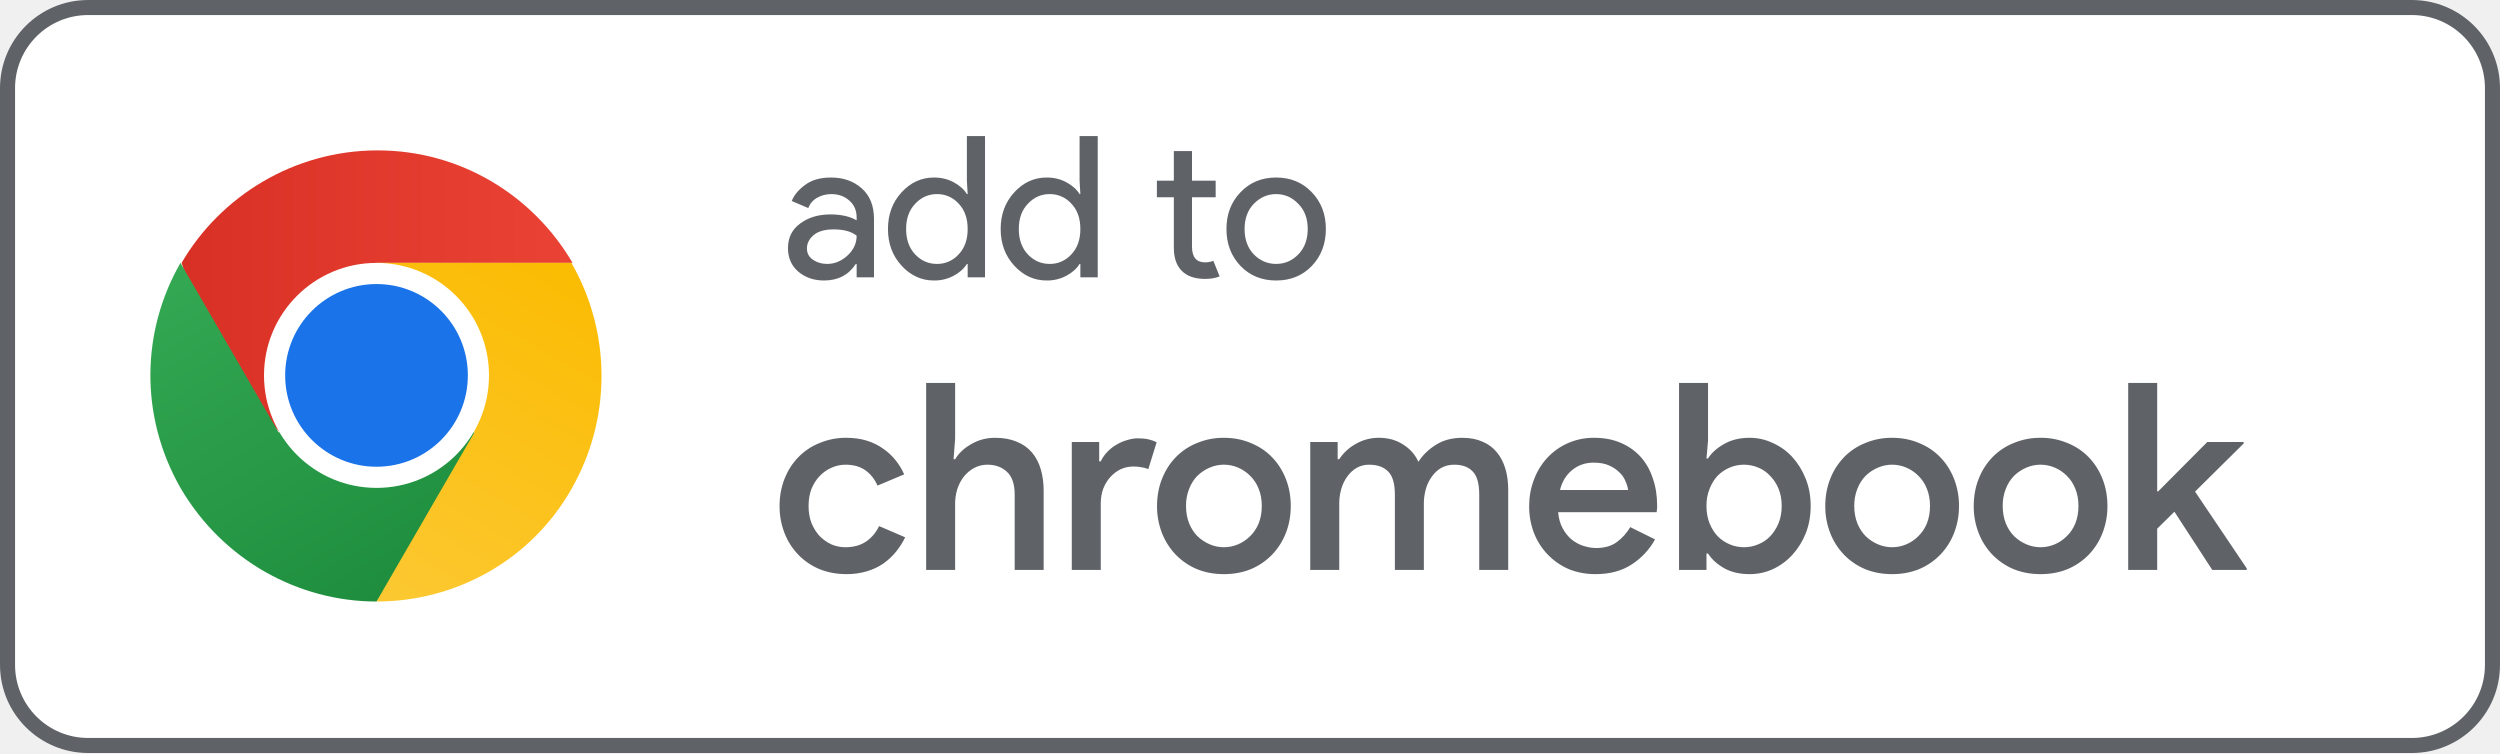
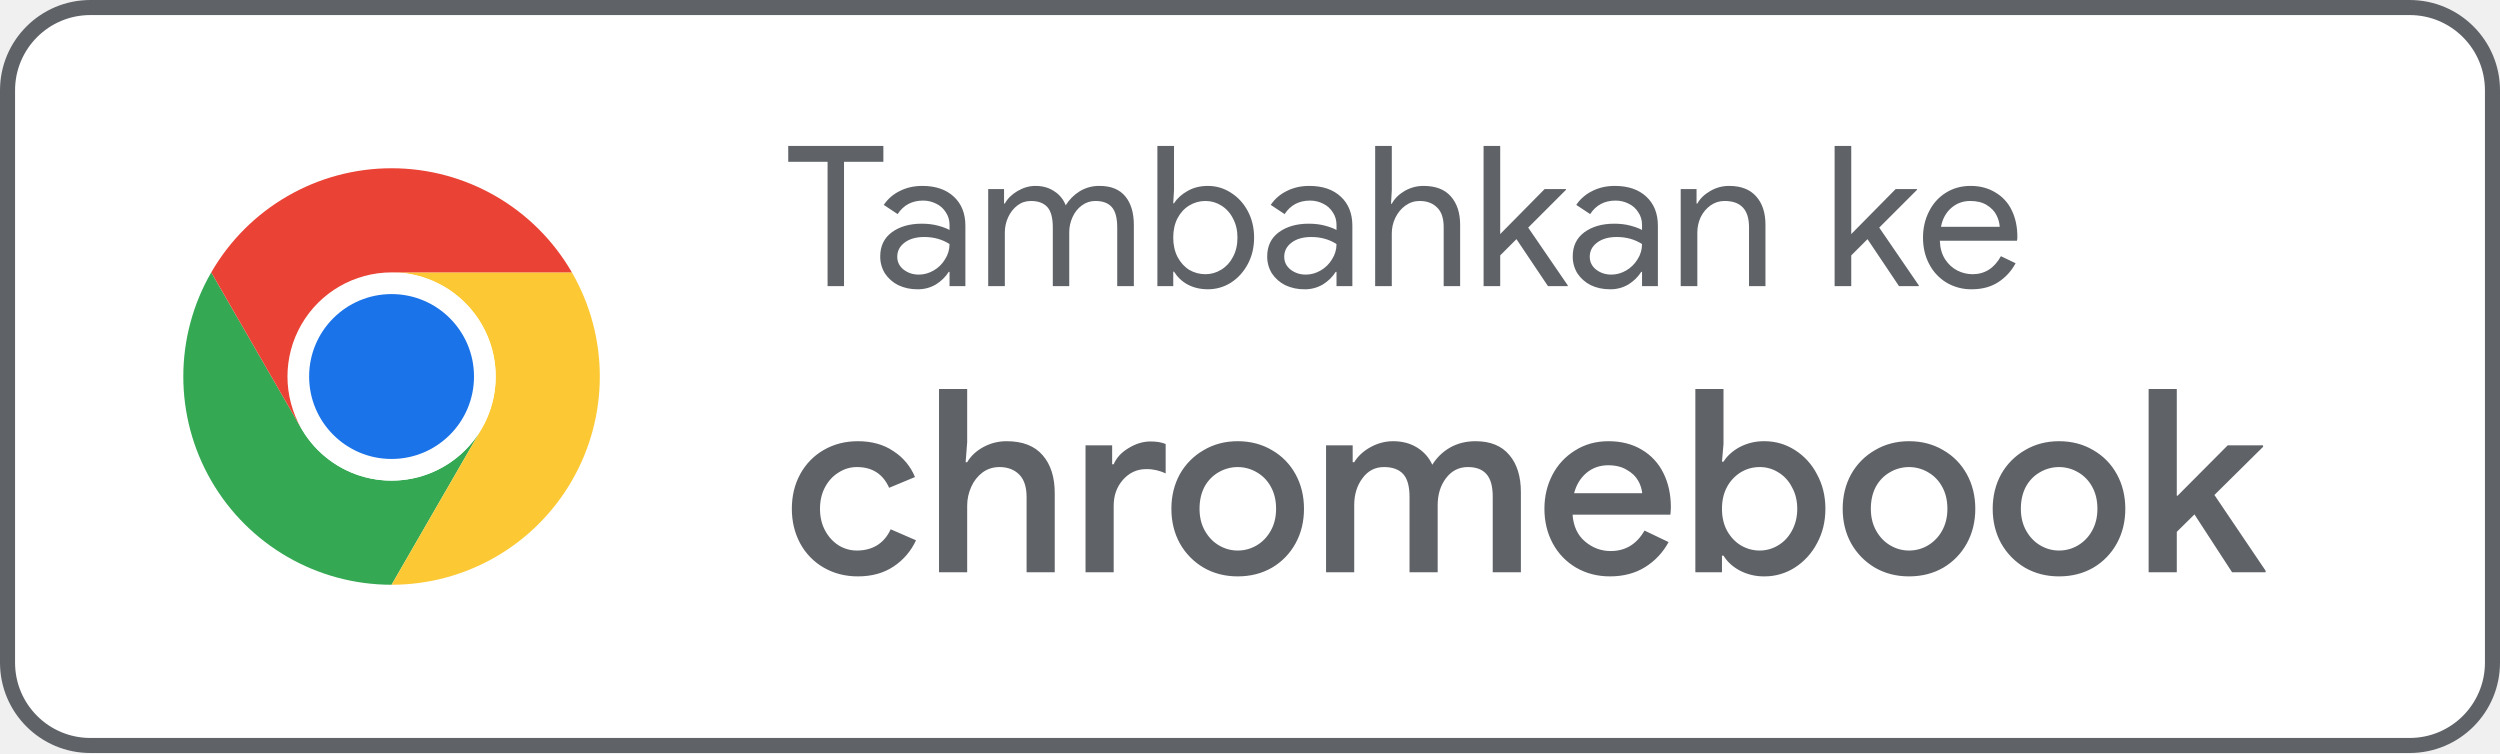
<svg xmlns="http://www.w3.org/2000/svg" width="166" height="50" fill="none">
-   <g clip-path="url(#a)">
-     <path fill="#fff" d="M0 5.85A5.85 5.85 0 0 1 5.85 0h154.3A5.85 5.85 0 0 1 166 5.85v38.3a5.85 5.85 0 0 1-5.85 5.85H5.85A5.85 5.85 0 0 1 0 44.15V5.85Z" />
-     <path fill="#5F6368" fill-rule="evenodd" d="M160.15 1H5.85A4.85 4.85 0 0 0 1 5.85v38.3A4.85 4.85 0 0 0 5.85 49h154.3a4.85 4.85 0 0 0 4.85-4.85V5.85A4.85 4.85 0 0 0 160.15 1ZM5.85 0A5.85 5.85 0 0 0 0 5.85v38.3A5.85 5.85 0 0 0 5.85 50h154.3a5.85 5.85 0 0 0 5.85-5.85V5.85A5.85 5.85 0 0 0 160.15 0H5.85Z" clip-rule="evenodd" />
-     <path fill="#5F6368" d="M82.366 12.77c.62-.655 1.41-.983 2.37-.983.961 0 1.752.328 2.372.983.62.646.93 1.458.93 2.436s-.31 1.795-.93 2.45c-.62.646-1.41.969-2.371.969-.96 0-1.751-.323-2.371-.97-.62-.654-.93-1.47-.93-2.449 0-.978.31-1.79.93-2.436Zm.89 4.126c.42.419.913.628 1.48.628.568 0 1.057-.209 1.468-.628.419-.428.629-.991.629-1.69 0-.698-.21-1.257-.63-1.676-.41-.428-.899-.642-1.466-.642-.568 0-1.061.214-1.48.642-.41.419-.616.978-.616 1.676 0 .699.205 1.262.616 1.69ZM80.013 18.52c-.672 0-1.188-.179-1.546-.537-.349-.358-.524-.864-.524-1.52v-3.366h-1.126v-1.1h1.126v-1.965h1.206v1.965h1.571v1.1h-1.572v3.275c0 .698.289 1.048.865 1.048.218 0 .402-.035.55-.105l.42 1.035c-.263.113-.586.17-.97.17ZM69.496 18.625c-.83 0-1.545-.328-2.148-.983-.602-.654-.904-1.467-.904-2.436 0-.97.302-1.781.904-2.436.603-.655 1.319-.983 2.148-.983.49 0 .926.105 1.31.315.393.21.686.471.878.786h.052l-.052-.891v-2.96h1.205v9.378h-1.153v-.89h-.052c-.192.314-.485.576-.878.785a2.69 2.69 0 0 1-1.31.315Zm.197-1.1a1.9 1.9 0 0 0 1.44-.63c.402-.418.603-.982.603-1.689 0-.707-.2-1.27-.602-1.69a1.9 1.9 0 0 0-1.441-.628c-.56 0-1.04.214-1.441.642-.402.419-.603.978-.603 1.676 0 .699.201 1.262.603 1.69.402.419.882.628 1.44.628ZM62.013 18.625c-.83 0-1.545-.328-2.148-.983-.603-.654-.904-1.467-.904-2.436 0-.97.301-1.781.904-2.436.602-.655 1.319-.983 2.148-.983.49 0 .926.105 1.31.315.393.21.685.471.878.786h.052l-.052-.891v-2.96h1.205v9.378h-1.153v-.89h-.052c-.192.314-.485.576-.878.785a2.69 2.69 0 0 1-1.31.315Zm.197-1.1a1.9 1.9 0 0 0 1.44-.63c.402-.418.603-.982.603-1.689 0-.707-.2-1.27-.602-1.69a1.9 1.9 0 0 0-1.441-.628c-.56 0-1.04.214-1.441.642-.402.419-.603.978-.603 1.676 0 .699.201 1.262.603 1.69.401.419.882.628 1.44.628ZM54.72 18.625c-.682 0-1.254-.197-1.716-.59-.455-.393-.682-.912-.682-1.558 0-.699.271-1.245.813-1.638.54-.401 1.209-.602 2.004-.602.707 0 1.288.13 1.742.393v-.184c0-.471-.162-.847-.485-1.126-.323-.288-.72-.432-1.192-.432-.35 0-.668.083-.956.248a1.29 1.29 0 0 0-.576.682l-1.1-.472c.148-.384.44-.738.877-1.06.437-.333 1.013-.499 1.729-.499.82 0 1.502.24 2.043.72.542.481.812 1.158.812 2.031v3.877h-1.152v-.89h-.053c-.48.733-1.183 1.1-2.109 1.1Zm.196-1.1c.498 0 .947-.184 1.349-.55.41-.376.616-.817.616-1.324-.34-.279-.852-.419-1.533-.419-.585 0-1.026.127-1.323.38-.297.253-.445.55-.445.89 0 .315.135.564.406.748.27.183.58.274.93.274ZM141.312 25.428h1.925v7.197h.069l3.26-3.278h2.411v.104l-3.226 3.191 3.434 5.099v.104h-2.289l-2.515-3.867-1.144 1.127v2.74h-1.925V25.428ZM135.494 29.07a4.51 4.51 0 0 1 1.786.347c.544.22 1.012.531 1.405.936s.7.884.919 1.44c.22.554.33 1.156.33 1.803a4.85 4.85 0 0 1-.33 1.804 4.314 4.314 0 0 1-.919 1.439 4.252 4.252 0 0 1-1.405.954c-.543.22-1.138.33-1.786.33-.647 0-1.243-.11-1.786-.33a4.262 4.262 0 0 1-1.405-.954 4.33 4.33 0 0 1-.919-1.44 4.87 4.87 0 0 1-.329-1.803c0-.647.11-1.249.329-1.803a4.33 4.33 0 0 1 .919-1.44 4.052 4.052 0 0 1 1.405-.936 4.513 4.513 0 0 1 1.786-.347Zm0 7.266c.324 0 .636-.064.937-.19.3-.128.566-.307.797-.538.243-.232.434-.515.573-.85.138-.347.208-.734.208-1.162 0-.428-.07-.81-.208-1.144a2.418 2.418 0 0 0-.573-.868 2.492 2.492 0 0 0-.797-.537 2.383 2.383 0 0 0-1.873 0 2.686 2.686 0 0 0-.815.537 2.52 2.52 0 0 0-.555.868 2.966 2.966 0 0 0-.208 1.144c0 .428.069.815.208 1.162.138.335.323.618.555.85.242.23.514.41.815.537.3.127.612.191.936.191ZM125.638 29.07c.647 0 1.243.115 1.786.347.543.22 1.012.531 1.405.936s.699.884.919 1.44a4.85 4.85 0 0 1 .329 1.803 4.85 4.85 0 0 1-.329 1.804 4.33 4.33 0 0 1-.919 1.439 4.262 4.262 0 0 1-1.405.954c-.543.22-1.139.33-1.786.33-.648 0-1.243-.11-1.786-.33a4.252 4.252 0 0 1-1.405-.954 4.33 4.33 0 0 1-.919-1.44 4.85 4.85 0 0 1-.33-1.803c0-.647.11-1.249.33-1.803a4.33 4.33 0 0 1 .919-1.44 4.042 4.042 0 0 1 1.405-.936 4.51 4.51 0 0 1 1.786-.347Zm0 7.266c.324 0 .636-.064.936-.19.301-.128.567-.307.798-.538.243-.232.434-.515.572-.85.139-.347.208-.734.208-1.162 0-.428-.069-.81-.208-1.144a2.403 2.403 0 0 0-.572-.868 2.485 2.485 0 0 0-.798-.537 2.383 2.383 0 0 0-1.873 0 2.71 2.71 0 0 0-.815.537 2.55 2.55 0 0 0-.555.868 2.985 2.985 0 0 0-.208 1.144c0 .428.07.815.208 1.162.139.335.324.618.555.85.243.23.515.41.815.537.301.127.613.191.937.191ZM111.489 25.428h1.925v3.833l-.104 1.179h.104c.231-.37.584-.688 1.058-.954.474-.277 1.04-.416 1.699-.416.544 0 1.058.115 1.544.347.497.22.93.531 1.3.936s.665.884.885 1.44c.219.543.329 1.144.329 1.803s-.11 1.266-.329 1.82a4.696 4.696 0 0 1-.885 1.423 4.07 4.07 0 0 1-1.3.954c-.486.22-1 .33-1.544.33-.659 0-1.225-.134-1.699-.4-.474-.277-.827-.6-1.058-.97h-.104v1.092h-1.821V25.428Zm4.318 10.908c.324 0 .636-.064.936-.19.313-.128.578-.307.798-.538.231-.243.416-.532.555-.867.139-.336.208-.717.208-1.145 0-.428-.069-.81-.208-1.144a2.587 2.587 0 0 0-.555-.85 2.155 2.155 0 0 0-.798-.555 2.426 2.426 0 0 0-1.89 0c-.3.127-.566.306-.798.537-.219.232-.398.52-.537.868a2.966 2.966 0 0 0-.208 1.144c0 .428.069.815.208 1.162.139.335.318.618.537.85.232.23.498.41.798.537.301.127.619.191.954.191ZM109.895 35.816a4.61 4.61 0 0 1-1.526 1.647c-.659.44-1.468.66-2.428.66-.636 0-1.225-.11-1.769-.33a4.312 4.312 0 0 1-2.306-2.376 4.898 4.898 0 0 1-.33-1.821c0-.613.105-1.19.313-1.734a4.39 4.39 0 0 1 .867-1.44 4.197 4.197 0 0 1 1.37-.988 4.209 4.209 0 0 1 1.769-.364c.659 0 1.242.11 1.751.33.52.219.96.525 1.318.918.358.393.63.867.815 1.422.197.555.295 1.162.295 1.821v.156a.768.768 0 0 0-.017.157.55.55 0 0 0-.018.138h-6.538c.035.405.133.758.295 1.058.162.3.359.55.59.746.243.196.509.34.798.433.289.093.572.139.849.139.555 0 1.012-.133 1.37-.399a3.29 3.29 0 0 0 .885-.988l1.647.815Zm-1.786-3.278a2.129 2.129 0 0 0-.173-.572 1.528 1.528 0 0 0-.399-.59 2.096 2.096 0 0 0-.694-.468c-.277-.127-.618-.19-1.023-.19-.555 0-1.035.167-1.439.502-.394.324-.659.763-.798 1.318h4.526ZM87 29.347h1.821v1.145h.104a3.064 3.064 0 0 1 1.11-1.023 3.037 3.037 0 0 1 1.509-.4c.636 0 1.18.151 1.63.452.462.289.798.67 1.006 1.144.289-.45.676-.826 1.162-1.127.485-.312 1.07-.468 1.751-.468.52 0 .971.087 1.353.26.382.162.694.393.936.694.255.3.445.664.573 1.092.127.416.19.885.19 1.405v5.324h-1.924V32.85c0-.74-.145-1.254-.434-1.543-.278-.3-.688-.451-1.231-.451-.312 0-.596.07-.85.208-.243.139-.45.33-.624.572a2.553 2.553 0 0 0-.4.816 3.46 3.46 0 0 0-.138.988v4.405H92.62V32.85c0-.74-.15-1.254-.45-1.543-.29-.3-.712-.451-1.267-.451-.3 0-.572.07-.815.208-.243.139-.45.33-.624.572a2.551 2.551 0 0 0-.399.816 3.46 3.46 0 0 0-.139.988v4.405H87v-8.498ZM81.267 29.07c.648 0 1.243.115 1.787.347.543.22 1.011.531 1.404.936s.7.884.92 1.44c.219.554.329 1.156.329 1.803s-.11 1.249-.33 1.804a4.324 4.324 0 0 1-.919 1.439 4.257 4.257 0 0 1-1.404.954c-.544.22-1.14.33-1.787.33s-1.242-.11-1.786-.33a4.258 4.258 0 0 1-1.404-.954 4.322 4.322 0 0 1-.92-1.44 4.856 4.856 0 0 1-.33-1.803c0-.647.11-1.249.33-1.803.22-.555.526-1.035.92-1.44a4.048 4.048 0 0 1 1.404-.936 4.513 4.513 0 0 1 1.786-.347Zm0 7.266c.324 0 .636-.064.937-.19.3-.128.566-.307.797-.538.243-.232.434-.515.573-.85.139-.347.208-.734.208-1.162 0-.428-.07-.81-.208-1.144a2.415 2.415 0 0 0-.573-.868 2.49 2.49 0 0 0-.797-.537 2.38 2.38 0 0 0-1.873 0 2.7 2.7 0 0 0-.815.537c-.231.232-.416.52-.555.868a2.971 2.971 0 0 0-.208 1.144c0 .428.07.815.208 1.162.139.335.324.618.555.85a2.7 2.7 0 0 0 .815.537c.3.127.613.191.936.191ZM71.166 29.347h1.82v1.284h.105c.104-.22.243-.422.416-.607a2.67 2.67 0 0 1 .607-.486c.231-.139.468-.243.711-.312.254-.081.497-.121.728-.121.278 0 .515.023.711.069.197.046.376.11.538.19l-.555 1.787a1.586 1.586 0 0 0-.433-.122 2.511 2.511 0 0 0-.555-.052c-.313 0-.602.064-.868.191-.254.127-.48.3-.676.52-.196.22-.352.48-.468.78-.104.301-.156.62-.156.955v4.422h-1.925v-8.498ZM61.496 25.428h1.925v3.694l-.104 1.37h.104c.243-.405.601-.74 1.075-1.006.474-.277 1-.416 1.578-.416.555 0 1.035.087 1.44.26.404.162.74.399 1.005.711.266.312.463.688.59 1.127.127.428.19.902.19 1.422v5.255h-1.924V32.85c0-.705-.174-1.214-.52-1.526-.336-.312-.764-.468-1.284-.468a1.8 1.8 0 0 0-.902.225c-.254.14-.48.33-.676.573-.185.242-.33.52-.433.832a3.4 3.4 0 0 0-.14.971v4.388h-1.924V25.428ZM60.105 35.677a4.915 4.915 0 0 1-.607.954c-.231.289-.509.549-.832.78-.313.22-.677.393-1.093.52a4.67 4.67 0 0 1-1.37.191c-.647 0-1.243-.11-1.786-.33a4.258 4.258 0 0 1-1.405-.953 4.322 4.322 0 0 1-.919-1.44 4.856 4.856 0 0 1-.33-1.803c0-.647.11-1.249.33-1.803.22-.555.526-1.035.92-1.44a4.048 4.048 0 0 1 1.404-.936 4.513 4.513 0 0 1 1.786-.347c.497 0 .948.063 1.353.19.416.128.78.307 1.092.538.324.22.601.48.833.78.231.29.416.596.555.92l-1.77.745c-.196-.439-.467-.78-.814-1.023-.347-.243-.786-.364-1.318-.364-.324 0-.636.07-.937.208-.289.127-.549.312-.78.555-.22.231-.399.514-.538.85-.127.335-.19.71-.19 1.127 0 .416.063.792.19 1.127.14.336.318.624.538.867.231.231.491.416.78.555.3.127.613.191.937.191.532 0 .983-.121 1.352-.364.382-.255.677-.601.885-1.04l1.734.745Z" />
-     <path fill="url(#b)" d="m12.056 17.456 2.071 6.287 4.438 4.955 6.509-11.242h12.944c-2.589-4.438-7.397-7.47-12.944-7.47-5.547 0-10.429 3.032-13.018 7.47Z" />
-     <path fill="url(#c)" d="m25 39.94 4.438-4.955 2.07-6.287H18.492l-6.509-11.242c-2.589 4.511-2.736 10.133 0 14.94 2.81 4.808 7.84 7.545 13.018 7.545Z" />
-     <path fill="url(#d)" d="M37.944 17.456H25l6.509 11.242L25 39.941c5.177 0 10.207-2.663 12.944-7.47a15.107 15.107 0 0 0 0-15.015Z" />
-     <path fill="#fff" d="M25 32.396a7.47 7.47 0 1 0 0-14.94 7.47 7.47 0 0 0 0 14.94Z" />
-     <path fill="#1A73E8" d="M25 30.991a6.065 6.065 0 1 0 0-12.13 6.065 6.065 0 0 0 0 12.13Z" />
-   </g>
-   <defs>
-     <linearGradient id="b" x1="12.028" x2="37.942" y1="19.346" y2="19.346" gradientUnits="userSpaceOnUse">
-       <stop stop-color="#D93025" />
-       <stop offset="1" stop-color="#EA4335" />
-     </linearGradient>
-     <linearGradient id="c" x1="26.604" x2="13.646" y1="38.982" y2="16.539" gradientUnits="userSpaceOnUse">
-       <stop stop-color="#1E8E3E" />
-       <stop offset="1" stop-color="#34A853" />
-     </linearGradient>
-     <linearGradient id="d" x1="35.798" x2="22.841" y1="17.446" y2="39.888" gradientUnits="userSpaceOnUse">
-       <stop stop-color="#FBBC04" />
-       <stop offset="1" stop-color="#FCC934" />
-     </linearGradient>
-     <clipPath id="a">
-       <path fill="#fff" d="M0 0h166v50H0z" />
-     </clipPath>
-   </defs>
+   <rect width="165" height="49" x=".5" y=".5" fill="#fff" rx="5.5" />
+   <rect width="165" height="49" x=".5" y=".5" stroke="#5F6368" rx="5.5" />
+   <path fill="#34A853" d="m20.013 28.458-5.987-10.37a13.82 13.82 0 0 0-.001 13.827A13.82 13.82 0 0 0 26 38.828l5.987-10.37v-.002a6.914 6.914 0 0 1-11.975.002" />
+   <path fill="#FCC934" d="m31.987 28.458-5.986 10.37a13.82 13.82 0 0 0 11.974-6.913 13.82 13.82 0 0 0-.002-13.829H26l-.002.001a6.914 6.914 0 0 1 5.99 10.37" />
+   <path fill="#fff" d="M26 31.914a6.914 6.914 0 1 0 0-13.828 6.914 6.914 0 0 0 0 13.828" />
+   <path fill="#1A73E8" d="M26 30.475a5.474 5.474 0 1 0 0-10.948 5.474 5.474 0 0 0 0 10.948" />
+   <path fill="#EA4335" d="M26 18.086h11.973A13.82 13.82 0 0 0 26 11.172a13.82 13.82 0 0 0-11.974 6.916l5.986 10.37h.002A6.915 6.915 0 0 1 26 18.087" />
+   <path fill="#5F6368" d="M54.951 10.745h-2.613V9.692h6.318v1.053h-2.613V19h-1.092zm5.966 8.463a2.9 2.9 0 0 1-1.274-.273 2.3 2.3 0 0 1-.884-.78 2.1 2.1 0 0 1-.312-1.131q0-1.027.767-1.599.78-.572 1.989-.572.597 0 1.079.13.48.13.767.286v-.338q0-.468-.247-.832a1.5 1.5 0 0 0-.637-.572 1.9 1.9 0 0 0-.871-.208q-1.105 0-1.69.897l-.923-.611a2.7 2.7 0 0 1 1.066-.923q.663-.338 1.495-.338 1.326 0 2.093.715t.767 1.924V19h-1.053v-.949h-.052q-.312.495-.845.832a2.3 2.3 0 0 1-1.235.325m.09-.975q.52 0 .989-.273a2.1 2.1 0 0 0 .754-.741q.299-.468.299-1.014-.729-.468-1.677-.468-.82 0-1.313.377-.481.364-.481.936 0 .52.429.858.43.325 1 .325m4.609-5.681h1.053v.962h.052q.272-.495.845-.832.585-.338 1.183-.338.727 0 1.248.351.532.338.767.936a2.84 2.84 0 0 1 .936-.936 2.46 2.46 0 0 1 1.313-.351q1.13 0 1.703.689.571.69.572 1.898V19h-1.105v-3.9q0-.949-.364-1.352-.351-.403-1.092-.403-.495 0-.897.299-.39.285-.611.767a2.4 2.4 0 0 0-.221 1.014V19h-1.092v-3.9q0-.949-.364-1.352-.365-.403-1.092-.403-.507 0-.897.299-.39.3-.611.78a2.4 2.4 0 0 0-.221 1.027V19h-1.105zm14.589 6.656q-.766 0-1.365-.325a2.4 2.4 0 0 1-.884-.845h-.052V19H76.85V9.692h1.105v2.925l-.052.884h.052q.312-.494.897-.819.584-.338 1.352-.338.832 0 1.534.455.702.442 1.118 1.222t.416 1.755-.416 1.755-1.118 1.235q-.703.442-1.534.442m-.17-1.001q.573 0 1.054-.299.495-.3.78-.845.3-.56.299-1.287 0-.728-.3-1.274a2.1 2.1 0 0 0-.78-.858q-.48-.3-1.052-.299-.572 0-1.066.299-.48.285-.78.845-.285.546-.286 1.287 0 .728.286 1.287.3.56.78.858.495.285 1.066.286m6.577 1.001a2.9 2.9 0 0 1-1.274-.273 2.3 2.3 0 0 1-.884-.78 2.1 2.1 0 0 1-.312-1.131q0-1.027.767-1.599.78-.572 1.989-.572.598 0 1.079.13.48.13.767.286v-.338q0-.468-.247-.832a1.5 1.5 0 0 0-.637-.572 1.9 1.9 0 0 0-.871-.208q-1.105 0-1.69.897l-.923-.611a2.7 2.7 0 0 1 1.066-.923q.663-.338 1.495-.338 1.326 0 2.093.715t.767 1.924V19h-1.053v-.949h-.052q-.312.495-.845.832a2.3 2.3 0 0 1-1.235.325m.09-.975q.522 0 .989-.273a2.1 2.1 0 0 0 .754-.741q.3-.468.299-1.014-.727-.468-1.677-.468-.82 0-1.313.377-.48.364-.481.936 0 .52.429.858.43.325 1 .325m4.609-8.541h1.105v2.912l-.052.923h.052q.273-.507.845-.845.585-.338 1.26-.338 1.21 0 1.82.702.612.702.612 1.872V19H95.86v-3.913q0-.897-.442-1.313-.43-.429-1.157-.429-.52 0-.95.312-.415.3-.662.806-.234.495-.234 1.027V19H91.31zm7.198 0h1.105v5.85l2.951-2.99h1.417v.052l-2.509 2.509 2.626 3.835V19h-1.313l-2.093-3.12-1.079 1.079V19H98.51zm8.39 9.516q-.702 0-1.274-.273a2.3 2.3 0 0 1-.884-.78 2.1 2.1 0 0 1-.312-1.131q0-1.027.767-1.599.78-.572 1.989-.572.598 0 1.079.13t.767.286v-.338q0-.468-.247-.832a1.5 1.5 0 0 0-.637-.572 1.9 1.9 0 0 0-.871-.208q-1.105 0-1.69.897l-.923-.611a2.7 2.7 0 0 1 1.066-.923q.663-.338 1.495-.338 1.326 0 2.093.715t.767 1.924V19h-1.053v-.949h-.052q-.312.495-.845.832a2.3 2.3 0 0 1-1.235.325m.091-.975q.52 0 .988-.273t.754-.741a1.85 1.85 0 0 0 .299-1.014q-.727-.468-1.677-.468-.82 0-1.313.377-.481.364-.481.936 0 .52.429.858.43.325 1.001.325m4.608-5.681h1.053v.962h.052q.273-.495.858-.832.585-.338 1.248-.338 1.183 0 1.794.689.624.69.624 1.885V19h-1.092v-3.913q0-1.742-1.625-1.742-.52 0-.936.299-.416.3-.65.78-.22.48-.221 1.014V19h-1.105zm10.22-2.86h1.105v5.85l2.951-2.99h1.417v.052l-2.509 2.509 2.626 3.835V19h-1.313l-2.093-3.12-1.079 1.079V19h-1.105zm9.106 9.516a3.2 3.2 0 0 1-1.677-.442 3.1 3.1 0 0 1-1.144-1.222q-.416-.78-.416-1.768 0-.936.39-1.716.39-.793 1.105-1.248.728-.468 1.664-.468t1.638.429a2.7 2.7 0 0 1 1.092 1.183q.377.766.377 1.768a1 1 0 0 1-.026.26h-5.122q.025.728.351 1.235.325.494.806.741a2.24 2.24 0 0 0 1.014.247q1.222 0 1.885-1.196l.975.468q-.416.78-1.157 1.261-.727.468-1.755.468m1.859-4.147a2 2 0 0 0-.221-.78q-.195-.39-.637-.663-.429-.273-1.105-.273-.728 0-1.261.468t-.676 1.248zM56.964 38.272q-1.258 0-2.261-.578a4.1 4.1 0 0 1-1.564-1.598q-.561-1.037-.561-2.312 0-1.292.561-2.312a4.1 4.1 0 0 1 1.564-1.598q1.003-.578 2.261-.578 1.395 0 2.363.663a3.7 3.7 0 0 1 1.428 1.717l-1.717.714q-.612-1.377-2.142-1.377-.645 0-1.207.357-.56.34-.901.969-.34.63-.34 1.445t.34 1.445.901.986q.56.34 1.207.34.782 0 1.36-.357.578-.374.884-1.054l1.683.731a4.14 4.14 0 0 1-1.479 1.734q-.985.663-2.38.663m5.387-12.444h1.87v3.536l-.102 1.326h.102q.357-.612 1.07-1.003.715-.39 1.548-.391 1.597 0 2.397.935.799.917.799 2.516V38h-1.87v-4.998q0-1.003-.493-1.496t-1.31-.493q-.627 0-1.121.357a2.4 2.4 0 0 0-.748.952 3 3 0 0 0-.272 1.258V38h-1.87zm9.728 3.74h1.768v1.258h.102q.273-.646.986-1.071.714-.442 1.462-.442.612 0 1.003.17v1.955a2.85 2.85 0 0 0-1.292-.289q-.917 0-1.547.714-.612.697-.612 1.717V38h-1.87zm10.103 8.704q-1.257 0-2.26-.578a4.3 4.3 0 0 1-1.582-1.615q-.56-1.02-.56-2.295t.56-2.295a4.2 4.2 0 0 1 1.581-1.598q1.003-.595 2.261-.595 1.275 0 2.278.595 1.003.578 1.564 1.598t.561 2.295-.56 2.295a4.2 4.2 0 0 1-1.565 1.615q-1.002.578-2.278.578m0-1.717q.68 0 1.258-.34t.935-.969.357-1.462q0-.85-.357-1.479a2.44 2.44 0 0 0-.935-.952 2.5 2.5 0 0 0-2.516 0 2.44 2.44 0 0 0-.935.952q-.34.63-.34 1.479 0 .833.357 1.462.357.63.935.969.579.34 1.241.34m5.868-6.987h1.768v1.122h.102q.374-.612 1.088-1.003t1.496-.391q.918 0 1.598.425t1.003 1.139a3.3 3.3 0 0 1 1.173-1.139q.748-.425 1.7-.425 1.479 0 2.244.918.765.9.765 2.465V38h-1.87v-5.015q0-1.054-.425-1.513-.408-.459-1.224-.459-.9 0-1.462.748-.544.73-.544 1.785V38h-1.87v-5.015q0-1.054-.425-1.513-.424-.459-1.275-.459-.884 0-1.428.748-.544.73-.544 1.785V38h-1.87zm18.851 8.704q-1.242 0-2.244-.578a4.1 4.1 0 0 1-1.547-1.598q-.561-1.037-.561-2.312 0-1.224.527-2.244a4.1 4.1 0 0 1 1.513-1.632q.969-.612 2.21-.612 1.274 0 2.21.561a3.64 3.64 0 0 1 1.445 1.564q.492.986.493 2.278 0 .153-.017.306a3 3 0 0 0-.017.17h-6.494q.084 1.156.833 1.785.747.63 1.7.629 1.461 0 2.244-1.36l1.598.765a4.4 4.4 0 0 1-1.564 1.666q-.987.612-2.329.612m2.142-5.525a2.1 2.1 0 0 0-.272-.833q-.238-.425-.748-.714-.494-.306-1.241-.306-.834 0-1.445.51-.596.51-.816 1.343zm8.118 5.525a3.44 3.44 0 0 1-1.649-.391q-.714-.391-1.071-.986h-.102V38h-1.768V25.828h1.87v3.655l-.102 1.173h.102q.357-.578 1.071-.969a3.44 3.44 0 0 1 1.649-.391q1.088 0 2.006.578a4.1 4.1 0 0 1 1.479 1.615q.561 1.02.561 2.295t-.561 2.295a4.24 4.24 0 0 1-1.479 1.615 3.7 3.7 0 0 1-2.006.578m-.323-1.717q.663 0 1.224-.34.578-.34.918-.969.357-.645.357-1.462 0-.816-.357-1.445a2.4 2.4 0 0 0-.918-.986 2.3 2.3 0 0 0-1.224-.34q-.663 0-1.241.34a2.6 2.6 0 0 0-.918.969q-.34.63-.34 1.462 0 .833.34 1.462.357.63.918.969.578.34 1.241.34m9.919 1.717q-1.257 0-2.261-.578a4.34 4.34 0 0 1-1.581-1.615q-.561-1.02-.561-2.295t.561-2.295a4.2 4.2 0 0 1 1.581-1.598q1.004-.595 2.261-.595 1.276 0 2.278.595 1.003.578 1.564 1.598t.561 2.295-.561 2.295a4.2 4.2 0 0 1-1.564 1.615q-1.002.578-2.278.578m0-1.717q.68 0 1.258-.34a2.56 2.56 0 0 0 .935-.969q.357-.63.357-1.462 0-.85-.357-1.479a2.43 2.43 0 0 0-.935-.952 2.5 2.5 0 0 0-2.516 0 2.44 2.44 0 0 0-.935.952q-.34.63-.34 1.479 0 .833.357 1.462.357.63.935.969.579.34 1.241.34m9.961 1.717q-1.257 0-2.261-.578a4.34 4.34 0 0 1-1.581-1.615q-.561-1.02-.561-2.295t.561-2.295a4.2 4.2 0 0 1 1.581-1.598q1.004-.595 2.261-.595 1.276 0 2.278.595 1.003.578 1.564 1.598t.561 2.295-.561 2.295a4.2 4.2 0 0 1-1.564 1.615q-1.002.578-2.278.578m0-1.717q.68 0 1.258-.34a2.56 2.56 0 0 0 .935-.969q.357-.63.357-1.462 0-.85-.357-1.479a2.43 2.43 0 0 0-.935-.952 2.5 2.5 0 0 0-2.516 0 2.44 2.44 0 0 0-.935.952q-.34.63-.34 1.479 0 .833.357 1.462.357.63.935.969.578.34 1.241.34m5.951-10.727h1.87v7.089h.051l3.332-3.349h2.346v.102l-3.23 3.196 3.4 5.032V38h-2.227l-2.499-3.842-1.173 1.156V38h-1.87z" />
</svg>
